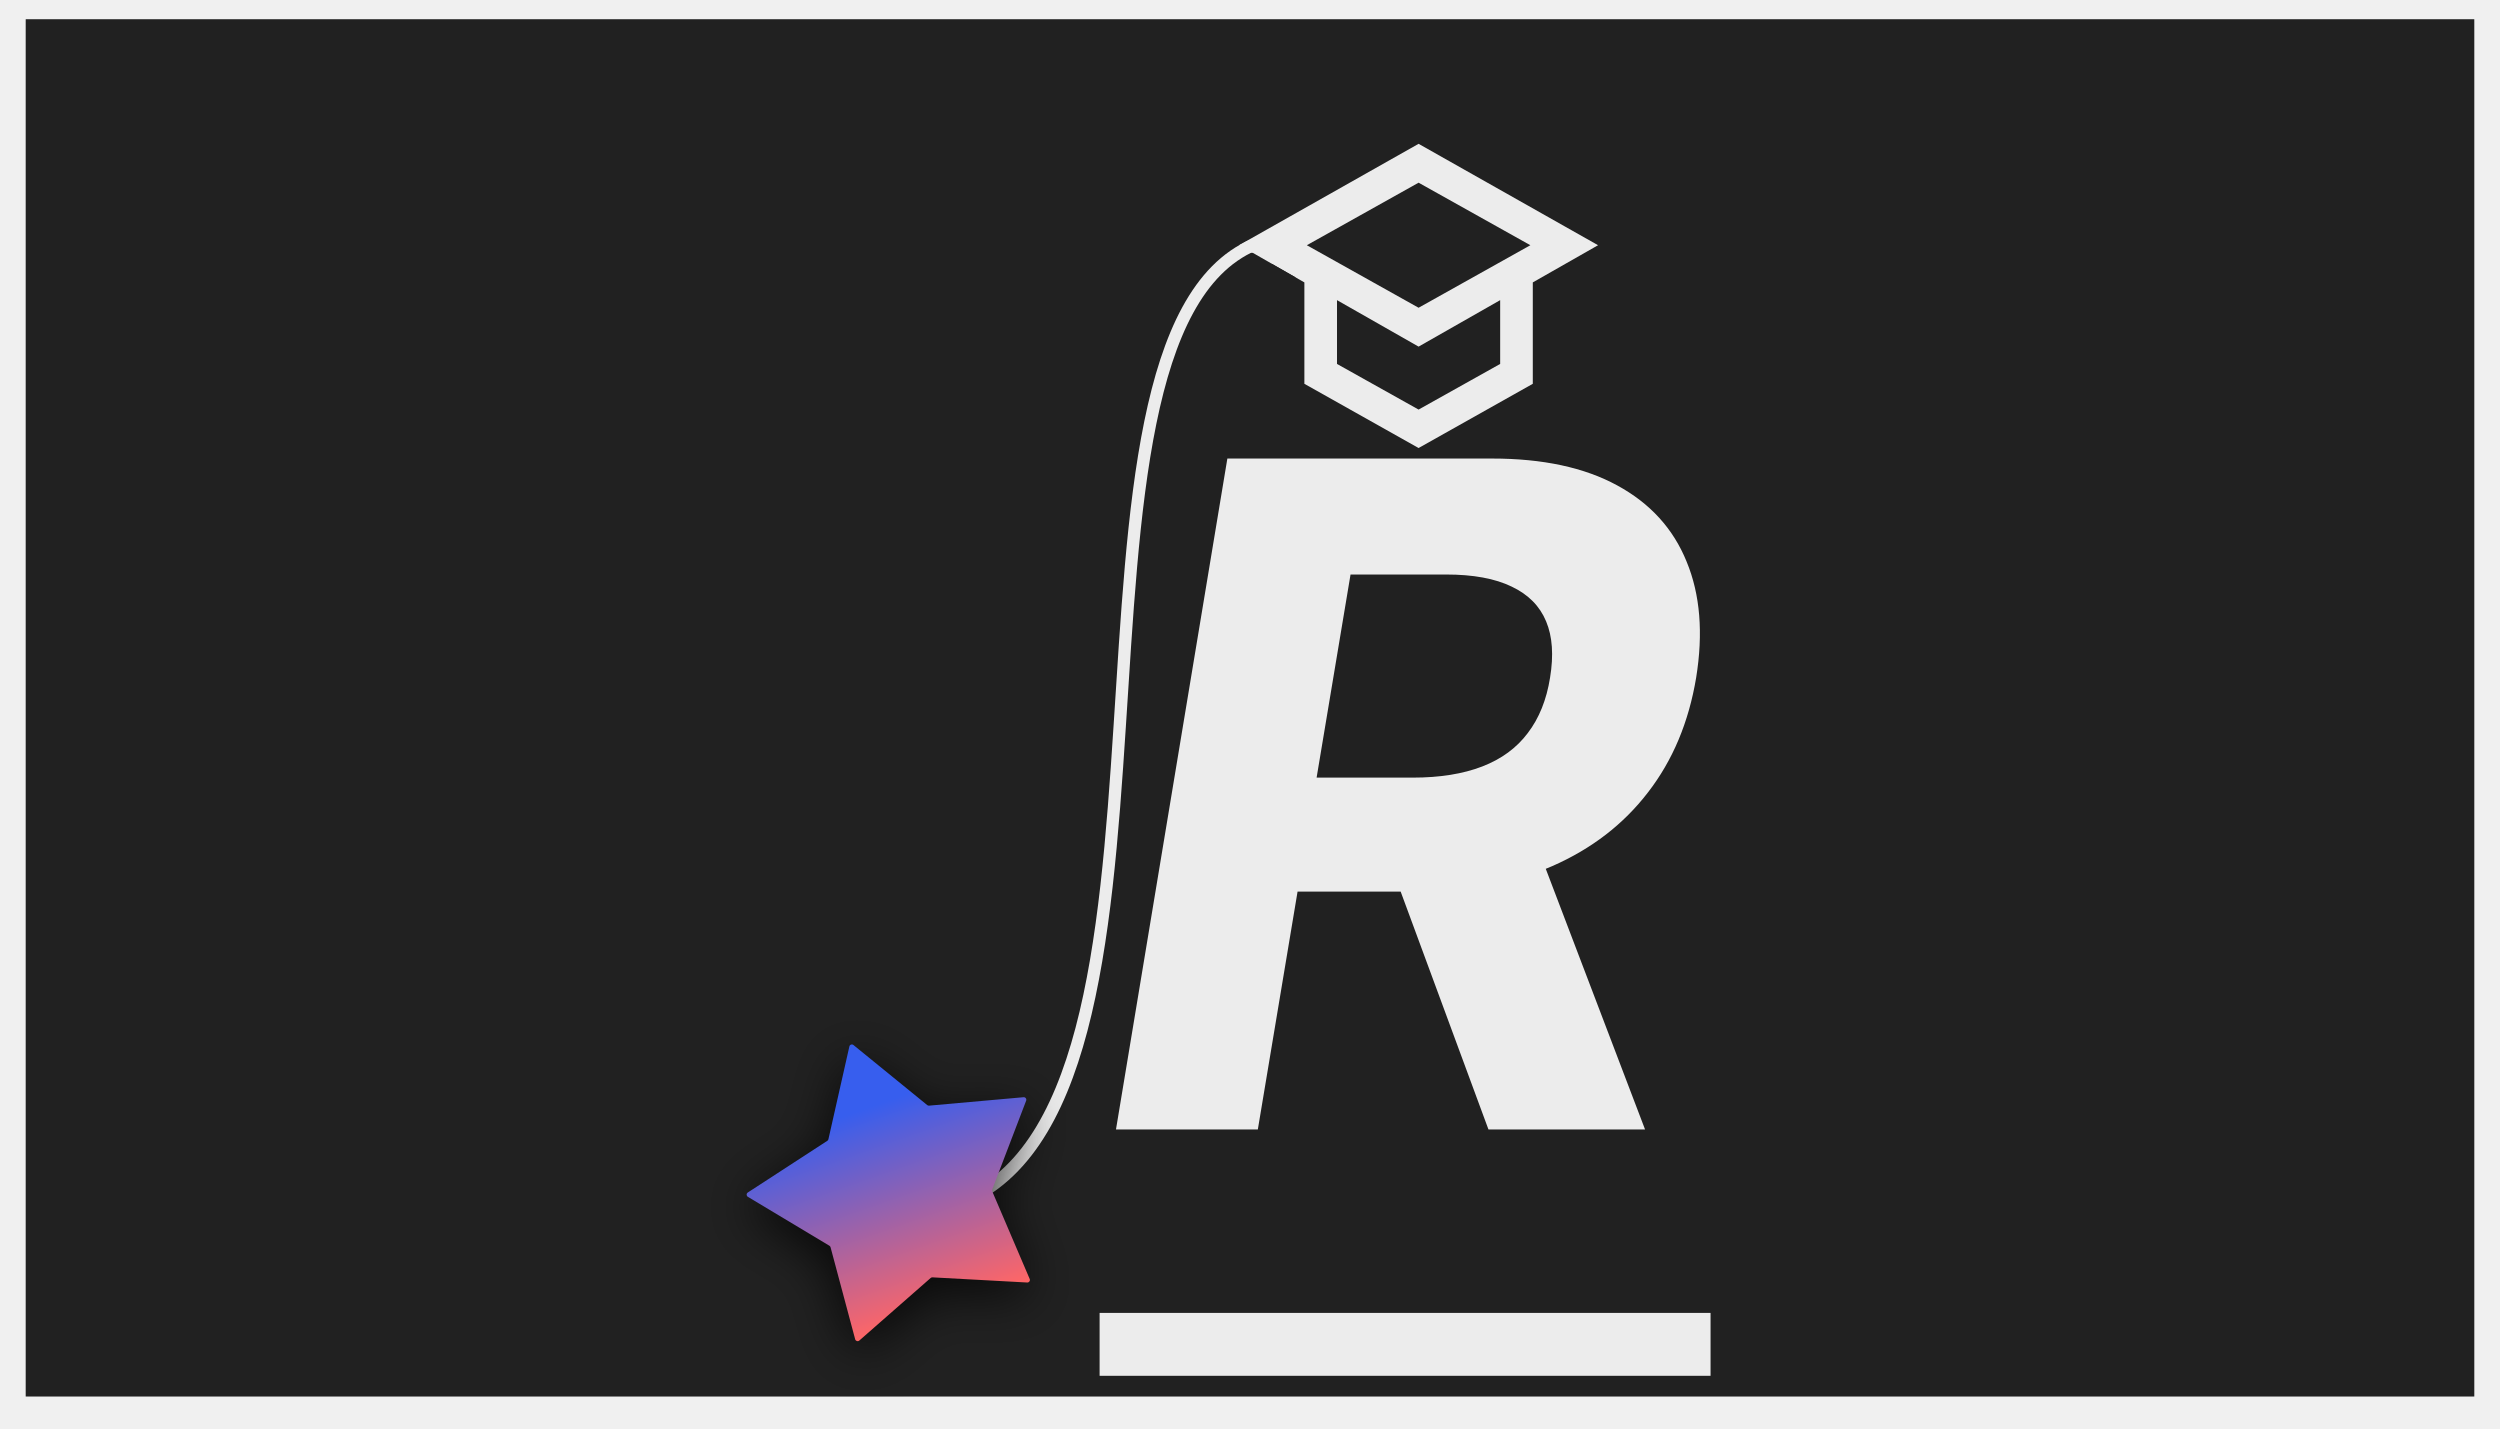
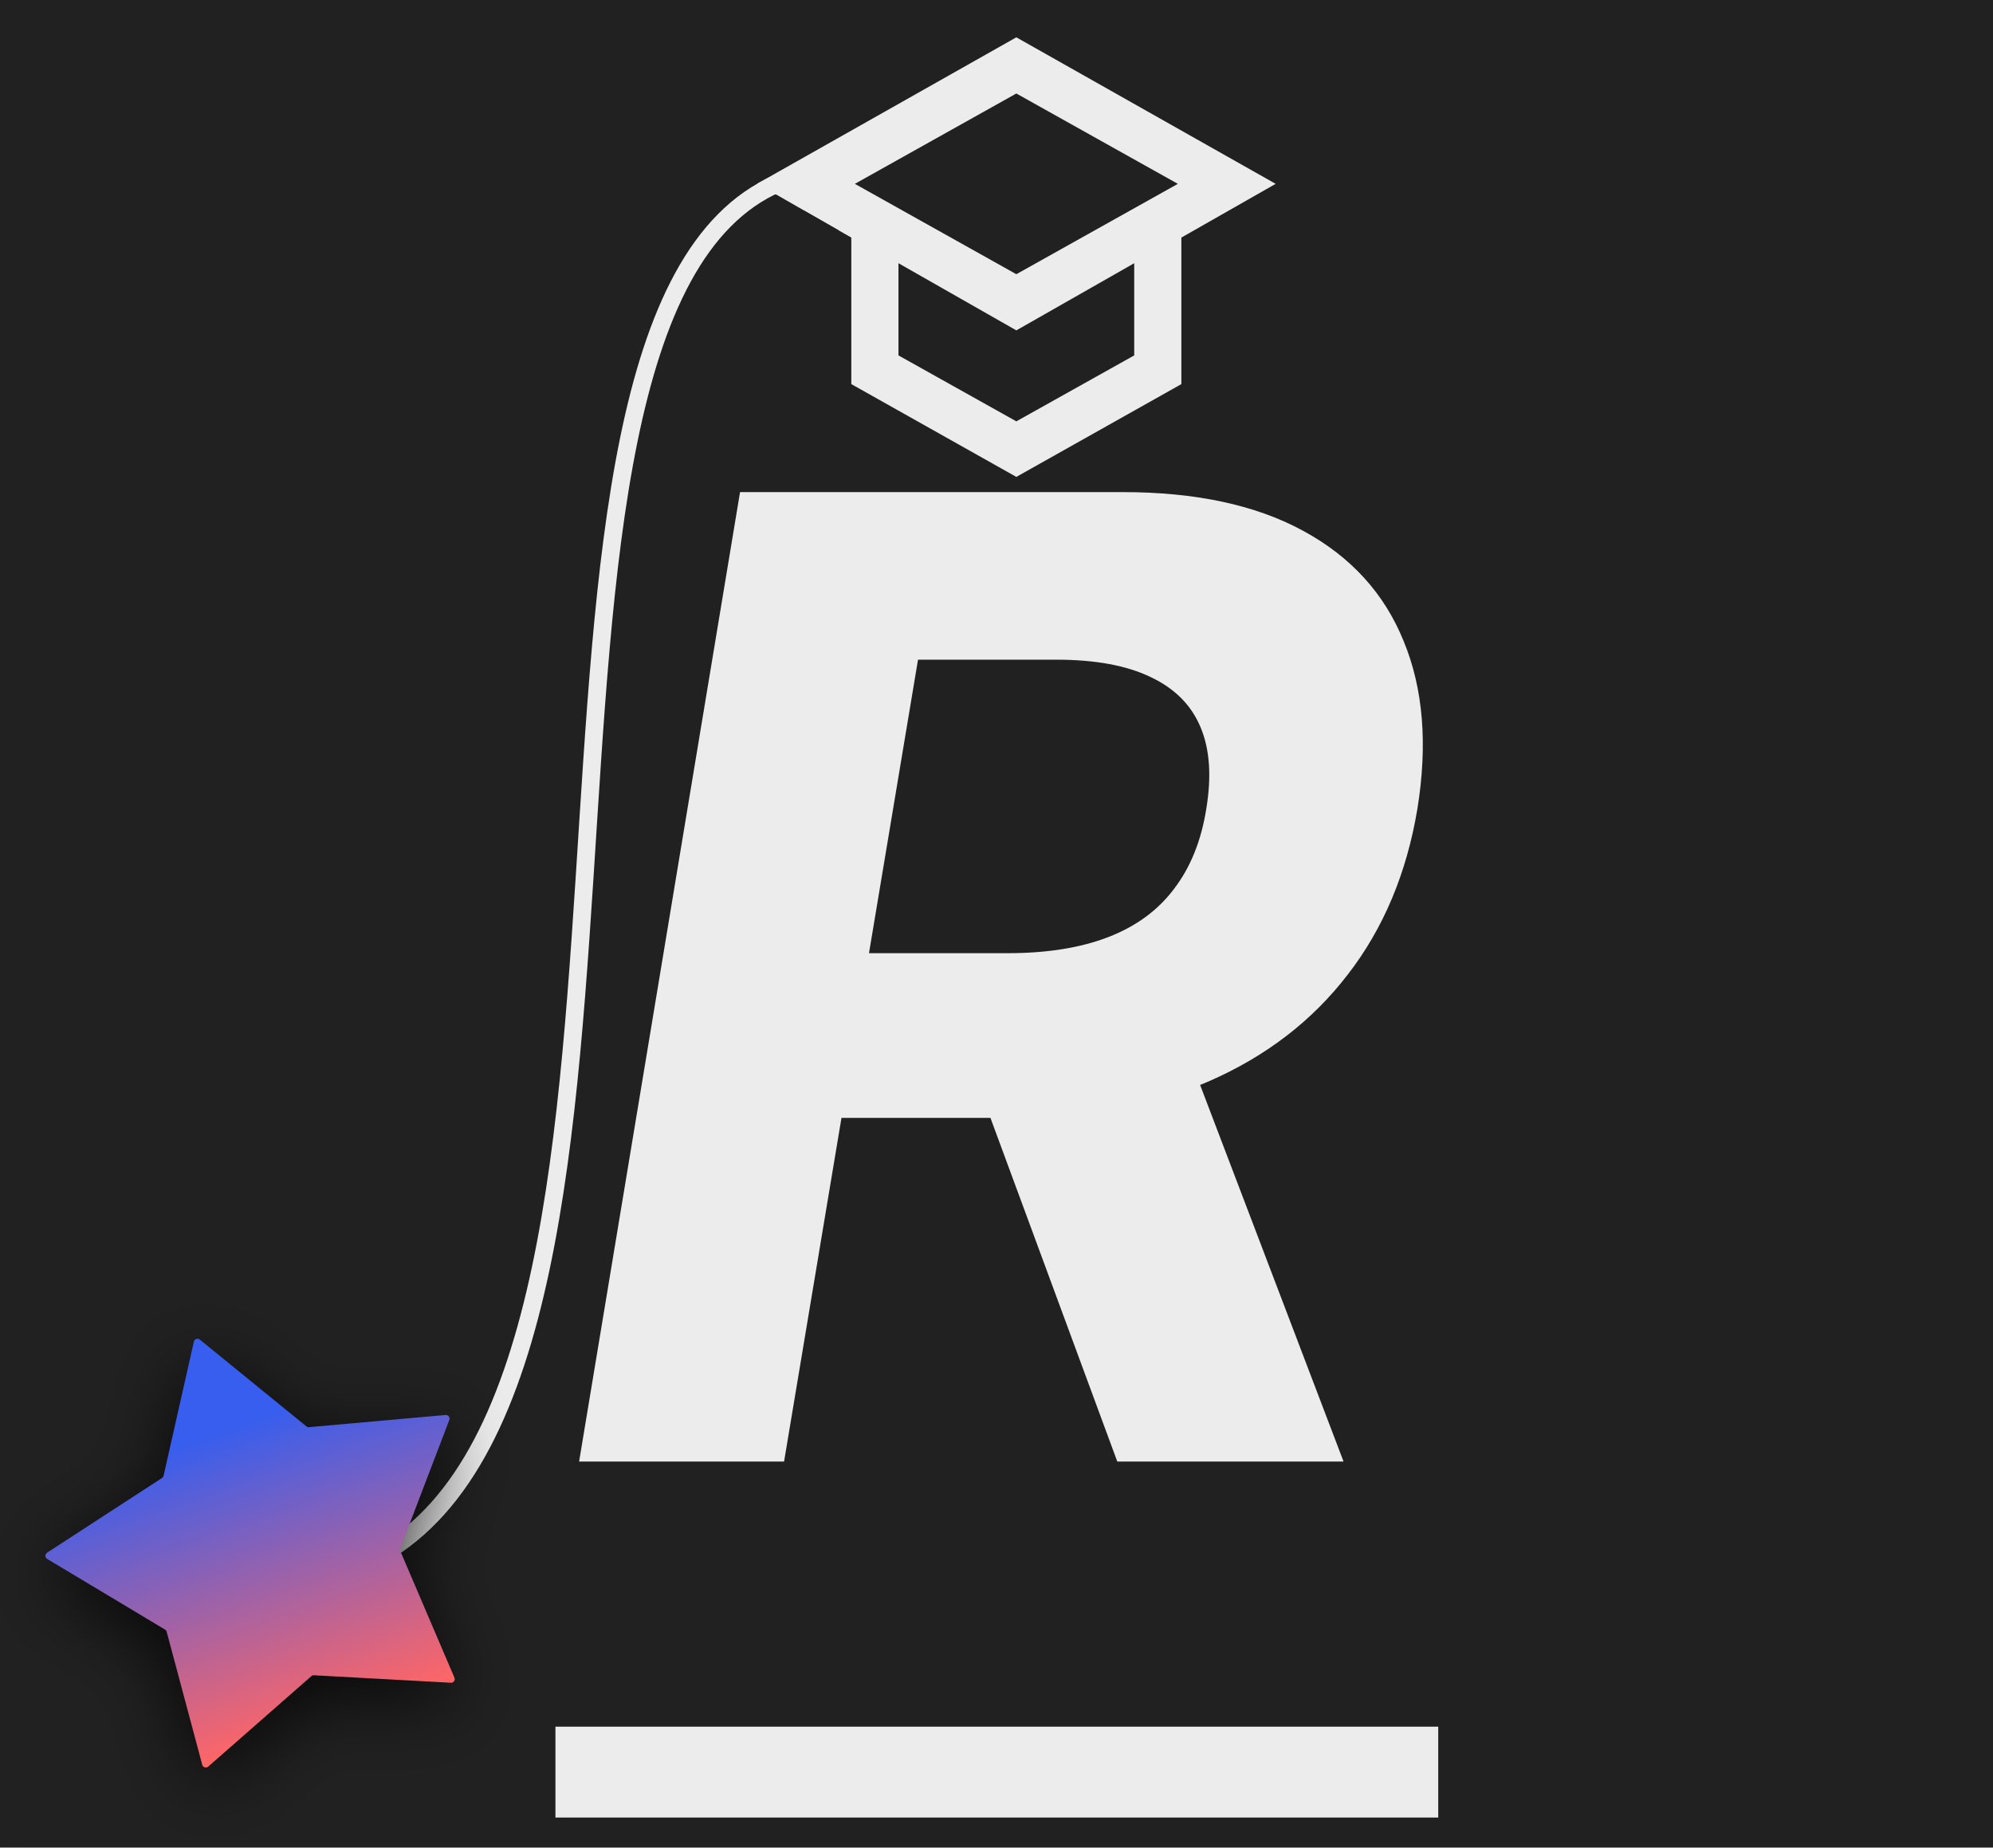
- <svg xmlns="http://www.w3.org/2000/svg" width="1960" height="1120" viewBox="0 0 1960 1120" fill="none">
-   <g clip-path="url(#clip0_27_266)" filter="url(#filter0_dd_27_266)">
-     <rect width="1920" height="1080" transform="translate(20 15)" fill="#212121" />
-     <path d="M1112.17 351.25L1201.71 300.9V221.4L1252.88 192.25L1112.17 112.75L971.464 192.25V298.25H997.047V206.825L1022.63 221.4V300.9L1112.17 351.25ZM1112.17 241.275L1024.55 192.25L1112.17 143.225L1199.8 192.25L1112.17 241.275ZM1112.17 321.106L1048.21 285.331V235.313L1112.17 271.75L1176.13 235.313V285.331L1112.17 321.106Z" fill="#ECECEC" />
-     <path d="M874.93 885.495L962.254 359.498H1169.78C1209.5 359.498 1242.2 366.518 1267.89 380.559C1293.74 394.599 1311.89 414.546 1322.34 440.401C1332.95 466.084 1335.43 496.391 1329.78 531.32C1323.96 566.25 1311.38 596.214 1292.03 621.212C1272.85 646.211 1247.85 665.474 1217.03 679C1186.38 692.356 1150.86 699.033 1110.45 699.033H971.5L986.91 609.655H1107.62C1128.85 609.655 1147 606.744 1162.07 600.923C1177.14 595.101 1189.04 586.369 1197.77 574.725C1206.67 563.082 1212.5 548.614 1215.24 531.32C1218.15 513.684 1217.12 498.959 1212.15 487.145C1207.19 475.159 1198.2 466.084 1185.19 459.92C1172.17 453.585 1155.05 450.418 1133.82 450.418H1058.82L986.14 885.495H874.93ZM1198.54 646.125L1289.72 885.495H1166.95L1078.6 646.125H1198.54Z" fill="#ECECEC" />
-     <path d="M862.089 1029.32H1341.08V1078.63H862.089V1029.32Z" fill="#ECECEC" />
-     <rect x="835.673" y="208" width="161.787" height="103.834" fill="#212121" />
-     <rect x="948.639" y="179" width="77.271" height="40.157" transform="rotate(29.8145 948.639 179)" fill="#212121" />
-     <path d="M982.673 192C809.177 267.385 954.472 872.54 749.162 944.33" stroke="#ECECEC" stroke-width="9.659" />
+ <svg xmlns="http://www.w3.org/2000/svg" fill="none" viewBox="560.715 92.5 1081.379 1002.5" style="max-height: 500px" width="1081.379" height="1002.5">
+   <g filter="url(#filter0_dd_27_266)" clip-path="url(#clip0_27_266)">
+     <rect fill="#212121" transform="translate(20 15)" height="1080" width="1920" />
+     <path fill="#ECECEC" d="M1112.17 351.25L1201.71 300.9V221.4L1252.88 192.25L1112.17 112.75L971.464 192.25V298.25H997.047V206.825L1022.63 221.4V300.9L1112.17 351.25ZM1112.17 241.275L1024.55 192.25L1112.17 143.225L1199.8 192.25L1112.17 241.275ZM1112.17 321.106L1048.21 285.331V235.313L1112.17 271.75L1176.13 235.313V285.331L1112.17 321.106Z" />
+     <path fill="#ECECEC" d="M874.93 885.495L962.254 359.498H1169.78C1209.5 359.498 1242.2 366.518 1267.89 380.559C1293.74 394.599 1311.89 414.546 1322.34 440.401C1332.95 466.084 1335.43 496.391 1329.78 531.32C1323.96 566.25 1311.38 596.214 1292.03 621.212C1272.85 646.211 1247.85 665.474 1217.03 679C1186.38 692.356 1150.86 699.033 1110.45 699.033H971.5L986.91 609.655H1107.62C1128.85 609.655 1147 606.744 1162.07 600.923C1177.14 595.101 1189.04 586.369 1197.77 574.725C1206.67 563.082 1212.5 548.614 1215.24 531.32C1218.15 513.684 1217.12 498.959 1212.15 487.145C1207.19 475.159 1198.2 466.084 1185.19 459.92C1172.17 453.585 1155.05 450.418 1133.82 450.418H1058.82L986.14 885.495H874.93ZM1198.54 646.125L1289.72 885.495H1166.95L1078.6 646.125H1198.54Z" />
+     <path fill="#ECECEC" d="M862.089 1029.32H1341.08V1078.63H862.089V1029.32Z" />
+     <rect fill="#212121" height="103.834" width="161.787" y="208" x="835.673" />
+     <rect fill="#212121" transform="rotate(29.8145 948.639 179)" height="40.157" width="77.271" y="179" x="948.639" />
+     <path stroke-width="9.659" stroke="#ECECEC" d="M982.673 192C809.177 267.385 954.472 872.54 749.162 944.33" />
    <g filter="url(#filter1_d_27_266)">
-       <path d="M726.97 866.403L669.098 819.287C667.952 818.381 666.254 818.968 665.913 820.388L649.475 893.182C649.358 893.67 649.061 894.096 648.644 894.375L586.245 934.937C585.038 935.747 585.07 937.533 586.306 938.299L650.274 976.672C650.699 976.935 651.01 977.347 651.146 977.828L670.462 1050.02C670.858 1051.42 672.574 1051.94 673.683 1051L729.654 1001.92C730.037 1001.59 730.529 1001.42 731.032 1001.44L805.362 1005.49C806.818 1005.55 807.846 1004.08 807.292 1002.74L777.916 934.021C777.726 933.559 777.716 933.042 777.888 932.573L804.518 862.893C805.018 861.528 803.94 860.102 802.491 860.211L728.36 866.828C727.86 866.866 727.364 866.714 726.97 866.403Z" fill="url(#paint0_linear_27_266)" />
+       <path fill="url(#paint0_linear_27_266)" d="M726.97 866.403L669.098 819.287C667.952 818.381 666.254 818.968 665.913 820.388L649.475 893.182C649.358 893.67 649.061 894.096 648.644 894.375L586.245 934.937C585.038 935.747 585.07 937.533 586.306 938.299L650.274 976.672C650.699 976.935 651.01 977.347 651.146 977.828L670.462 1050.02C670.858 1051.42 672.574 1051.94 673.683 1051L729.654 1001.92C730.037 1001.59 730.529 1001.42 731.032 1001.44L805.362 1005.49C806.818 1005.55 807.846 1004.08 807.292 1002.74L777.916 934.021C777.726 933.559 777.716 933.042 777.888 932.573L804.518 862.893C805.018 861.528 803.94 860.102 802.491 860.211L728.36 866.828C727.86 866.866 727.364 866.714 726.97 866.403Z" />
    </g>
-     <path d="M966.173 200L980.673 196L1016.17 196.5" stroke="#ECECEC" stroke-width="4" />
+     <path stroke-width="4" stroke="#ECECEC" d="M966.173 200L980.673 196L1016.17 196.5" />
  </g>
  <defs>
-     <filter id="filter0_dd_27_266" x="0" y="0" width="1960" height="1120" filterUnits="userSpaceOnUse" color-interpolation-filters="sRGB">
-       <feFlood flood-opacity="0" result="BackgroundImageFix" />
-       <feColorMatrix in="SourceAlpha" type="matrix" values="0 0 0 0 0 0 0 0 0 0 0 0 0 0 0 0 0 0 127 0" result="hardAlpha" />
+     <filter color-interpolation-filters="sRGB" filterUnits="userSpaceOnUse" height="1120" width="1960" y="0" x="0" id="filter0_dd_27_266">
+       <feFlood result="BackgroundImageFix" flood-opacity="0" />
+       <feColorMatrix result="hardAlpha" values="0 0 0 0 0 0 0 0 0 0 0 0 0 0 0 0 0 0 127 0" type="matrix" in="SourceAlpha" />
      <feOffset dy="5" />
      <feGaussianBlur stdDeviation="10" />
-       <feColorMatrix type="matrix" values="0 0 0 0 0 0 0 0 0 0 0 0 0 0 0 0 0 0 0.1 0" />
-       <feBlend mode="normal" in2="BackgroundImageFix" result="effect1_dropShadow_27_266" />
-       <feColorMatrix in="SourceAlpha" type="matrix" values="0 0 0 0 0 0 0 0 0 0 0 0 0 0 0 0 0 0 127 0" result="hardAlpha" />
+       <feColorMatrix values="0 0 0 0 0 0 0 0 0 0 0 0 0 0 0 0 0 0 0.1 0" type="matrix" />
+       <feBlend result="effect1_dropShadow_27_266" in2="BackgroundImageFix" mode="normal" />
+       <feColorMatrix result="hardAlpha" values="0 0 0 0 0 0 0 0 0 0 0 0 0 0 0 0 0 0 127 0" type="matrix" in="SourceAlpha" />
      <feOffset />
      <feGaussianBlur stdDeviation="1.5" />
-       <feColorMatrix type="matrix" values="0 0 0 0 0 0 0 0 0 0 0 0 0 0 0 0 0 0 0.3 0" />
-       <feBlend mode="normal" in2="effect1_dropShadow_27_266" result="effect2_dropShadow_27_266" />
-       <feBlend mode="normal" in="SourceGraphic" in2="effect2_dropShadow_27_266" result="shape" />
+       <feColorMatrix values="0 0 0 0 0 0 0 0 0 0 0 0 0 0 0 0 0 0 0.3 0" type="matrix" />
+       <feBlend result="effect2_dropShadow_27_266" in2="effect1_dropShadow_27_266" mode="normal" />
+       <feBlend result="shape" in2="effect2_dropShadow_27_266" in="SourceGraphic" mode="normal" />
    </filter>
-     <filter id="filter1_d_27_266" x="545.358" y="788.854" width="302.086" height="312.622" filterUnits="userSpaceOnUse" color-interpolation-filters="sRGB">
-       <feFlood flood-opacity="0" result="BackgroundImageFix" />
-       <feColorMatrix in="SourceAlpha" type="matrix" values="0 0 0 0 0 0 0 0 0 0 0 0 0 0 0 0 0 0 127 0" result="hardAlpha" />
+     <filter color-interpolation-filters="sRGB" filterUnits="userSpaceOnUse" height="312.622" width="302.086" y="788.854" x="545.358" id="filter1_d_27_266">
+       <feFlood result="BackgroundImageFix" flood-opacity="0" />
+       <feColorMatrix result="hardAlpha" values="0 0 0 0 0 0 0 0 0 0 0 0 0 0 0 0 0 0 127 0" type="matrix" in="SourceAlpha" />
      <feOffset dy="10" />
      <feGaussianBlur stdDeviation="20" />
-       <feColorMatrix type="matrix" values="0 0 0 0 0 0 0 0 0 0 0 0 0 0 0 0 0 0 0.76 0" />
-       <feBlend mode="normal" in2="BackgroundImageFix" result="effect1_dropShadow_27_266" />
-       <feBlend mode="normal" in="SourceGraphic" in2="effect1_dropShadow_27_266" result="shape" />
+       <feColorMatrix values="0 0 0 0 0 0 0 0 0 0 0 0 0 0 0 0 0 0 0.76 0" type="matrix" />
+       <feBlend result="effect1_dropShadow_27_266" in2="BackgroundImageFix" mode="normal" />
+       <feBlend result="shape" in2="effect1_dropShadow_27_266" in="SourceGraphic" mode="normal" />
    </filter>
-     <linearGradient id="paint0_linear_27_266" x1="740.211" y1="1027.75" x2="683.829" y2="867.223" gradientUnits="userSpaceOnUse">
+     <linearGradient gradientUnits="userSpaceOnUse" y2="867.223" x2="683.829" y1="1027.75" x1="740.211" id="paint0_linear_27_266">
      <stop stop-color="#FF6666" />
-       <stop offset="1" stop-color="#375EEE" />
+       <stop stop-color="#375EEE" offset="1" />
    </linearGradient>
    <clipPath id="clip0_27_266">
-       <rect width="1920" height="1080" fill="white" transform="translate(20 15)" />
+       <rect transform="translate(20 15)" fill="white" height="1080" width="1920" />
    </clipPath>
  </defs>
</svg>
